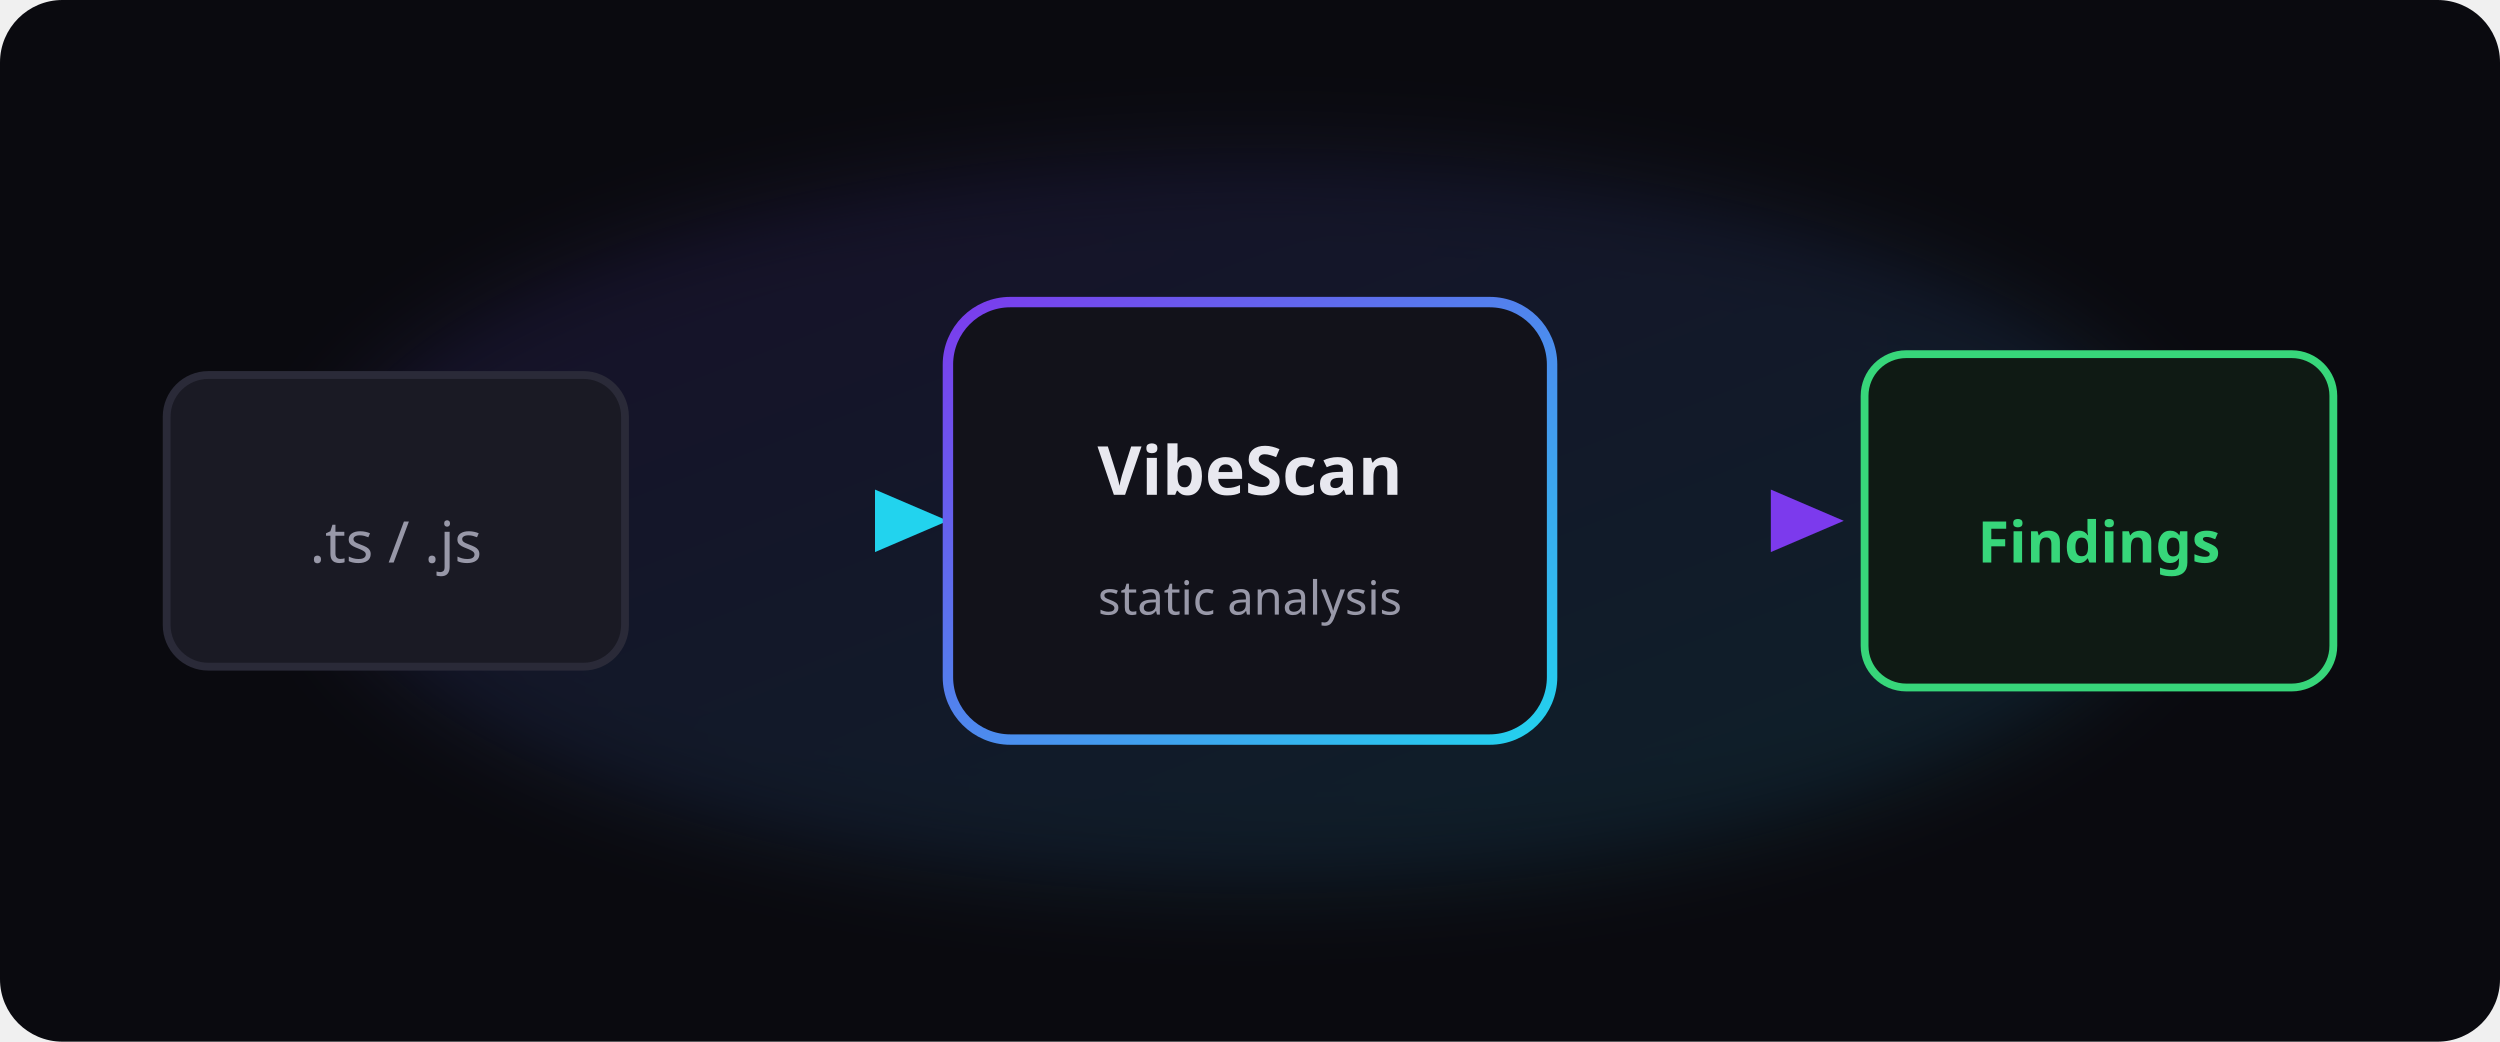
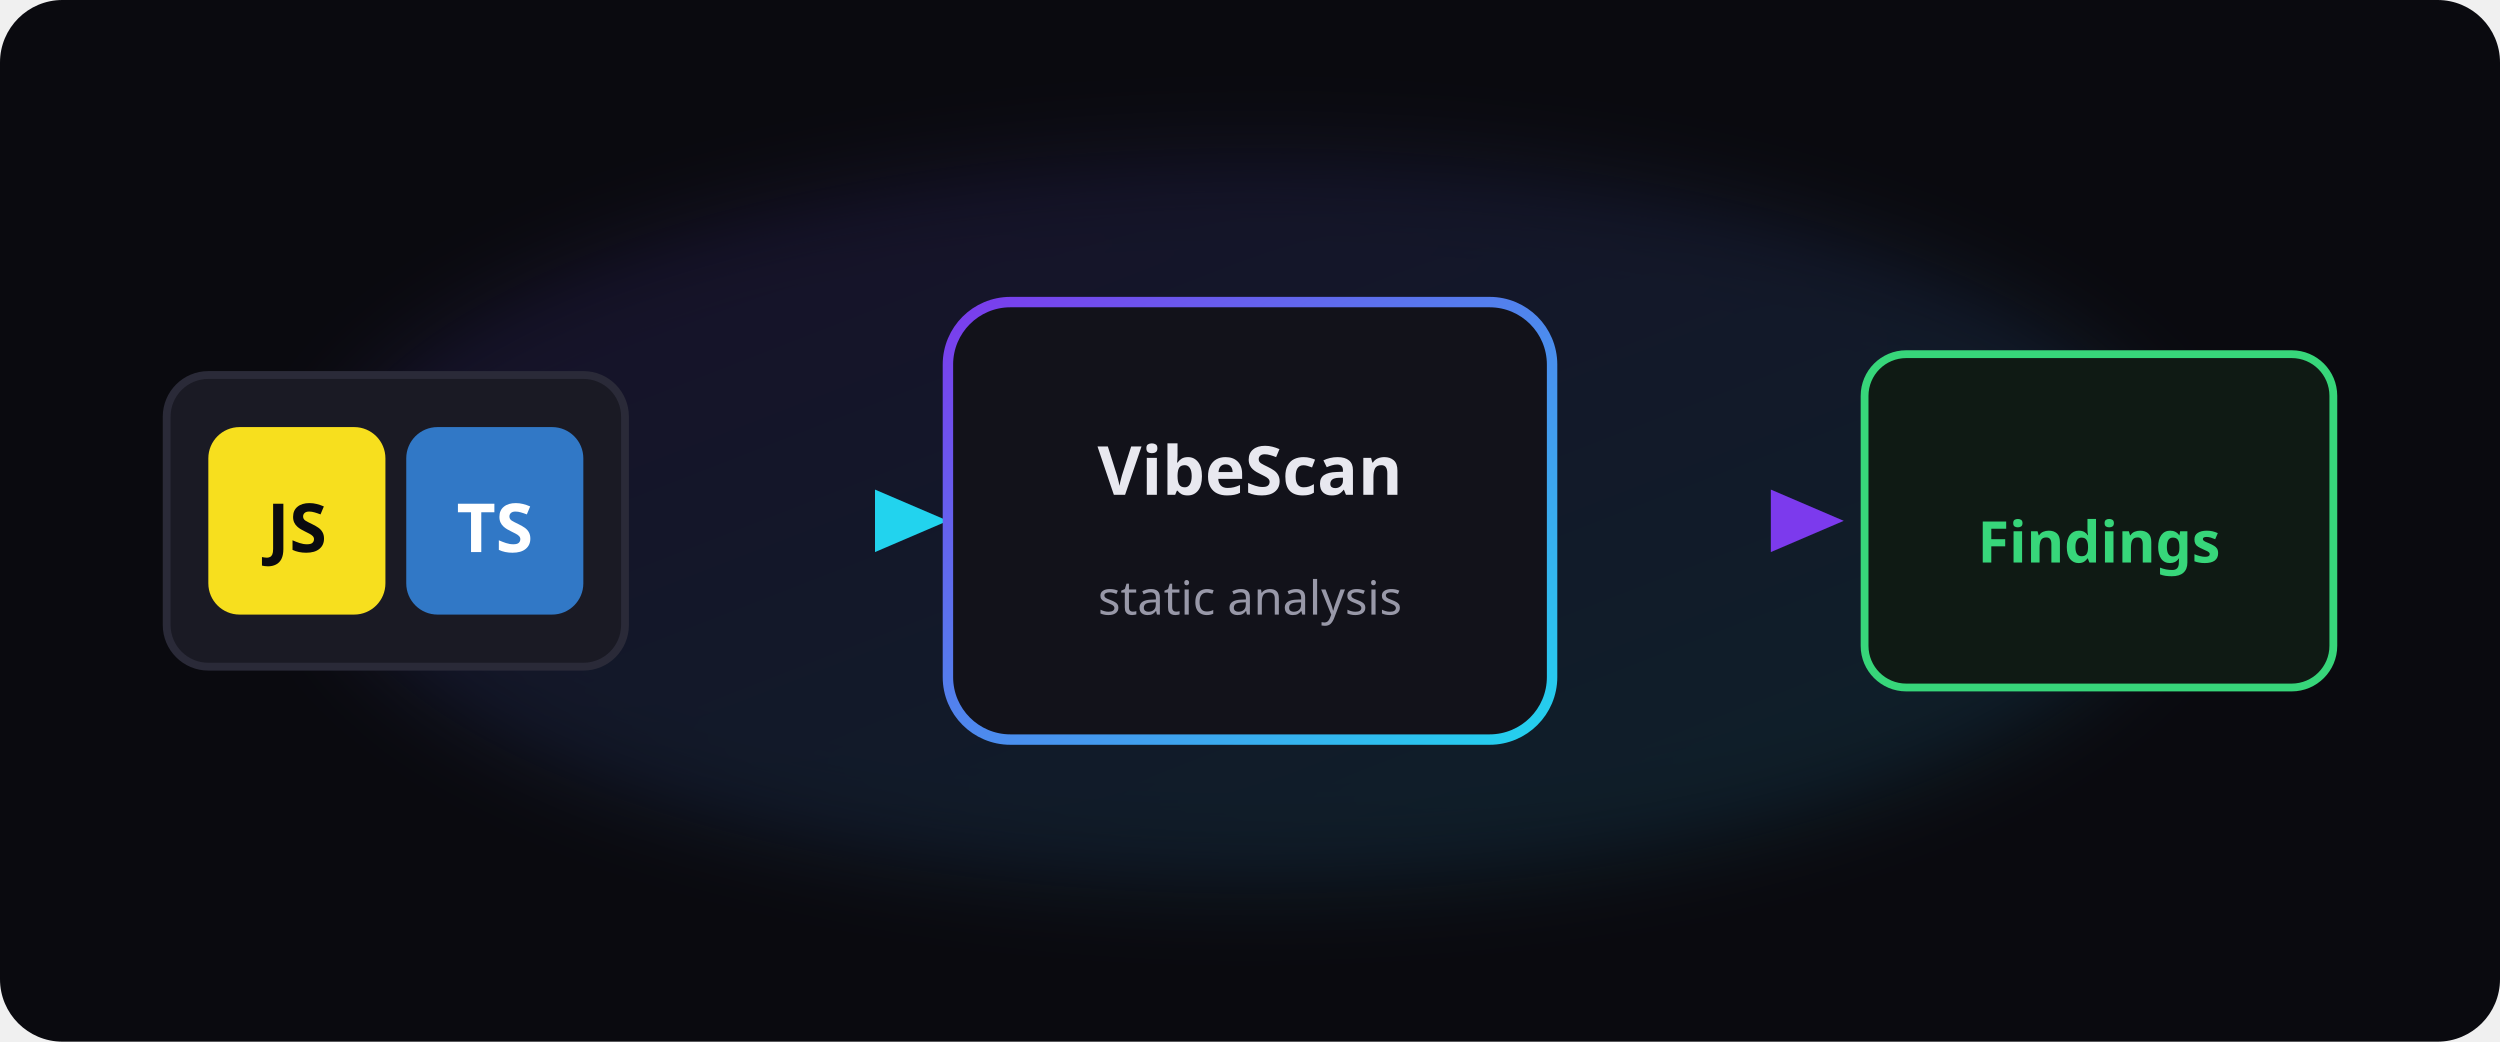
<svg xmlns="http://www.w3.org/2000/svg" viewBox="0 0 480 200" role="img" aria-labelledby="title desc">
  <defs>
    <linearGradient id="g1" x1="0%" y1="0%" x2="100%" y2="100%">
      <stop offset="0%" style="stop-color:#7c3aed;stop-opacity:1" />
      <stop offset="100%" style="stop-color:#22d3ee;stop-opacity:1" />
    </linearGradient>
    <filter id="blur" x="-20%" y="-20%" width="140%" height="140%">
      <feGaussianBlur in="SourceGraphic" stdDeviation="8" />
    </filter>
  </defs>
  <rect width="480" height="200" fill="#0a0a0f" rx="12" />
  <ellipse cx="240" cy="100" rx="180" ry="70" fill="url(#g1)" opacity="0.12" filter="url(#blur)" />
  <rect x="32" y="72" width="88" height="56" rx="8" fill="#1a1a24" stroke="#2a2a38" stroke-width="1.5" />
-   <text x="76" y="108" text-anchor="middle" fill="#9898a8" font-family="system-ui,sans-serif" font-size="11">.ts / .js</text>
+   <rect x="40" y="82" width="34" height="36" rx="6" fill="#f7df1e" />
+   <text x="57" y="106" text-anchor="middle" fill="#0a0a0f" font-family="system-ui,Segoe UI,sans-serif" font-size="13" font-weight="800">JS</text>
+   <rect x="78" y="82" width="34" height="36" rx="6" fill="#3178c6" />
+   <text x="95" y="106" text-anchor="middle" fill="#ffffff" font-family="system-ui,Segoe UI,sans-serif" font-size="13" font-weight="800">TS</text>
  <path d="M130 100 L170 100" stroke="url(#g1)" stroke-width="3" fill="none" stroke-linecap="round" />
  <polygon points="168,94 182,100 168,106" fill="#22d3ee" />
  <rect x="182" y="58" width="116" height="84" rx="12" fill="#12121a" stroke="url(#g1)" stroke-width="2" />
  <text x="240" y="95" text-anchor="middle" fill="#e8e8ef" font-family="system-ui,sans-serif" font-size="13" font-weight="700">VibeScan</text>
  <text x="240" y="118" text-anchor="middle" fill="#9898a8" font-family="system-ui,sans-serif" font-size="9">static analysis</text>
  <path d="M302 100 L342 100" stroke="url(#g1)" stroke-width="3" fill="none" stroke-linecap="round" />
  <polygon points="340,94 354,100 340,106" fill="#7c3aed" />
  <rect x="358" y="68" width="90" height="64" rx="8" fill="#0f1a14" stroke="#37d67a" stroke-width="1.5" />
  <text x="403" y="108" text-anchor="middle" fill="#37d67a" font-family="system-ui,sans-serif" font-size="11" font-weight="600">Findings</text>
</svg>
